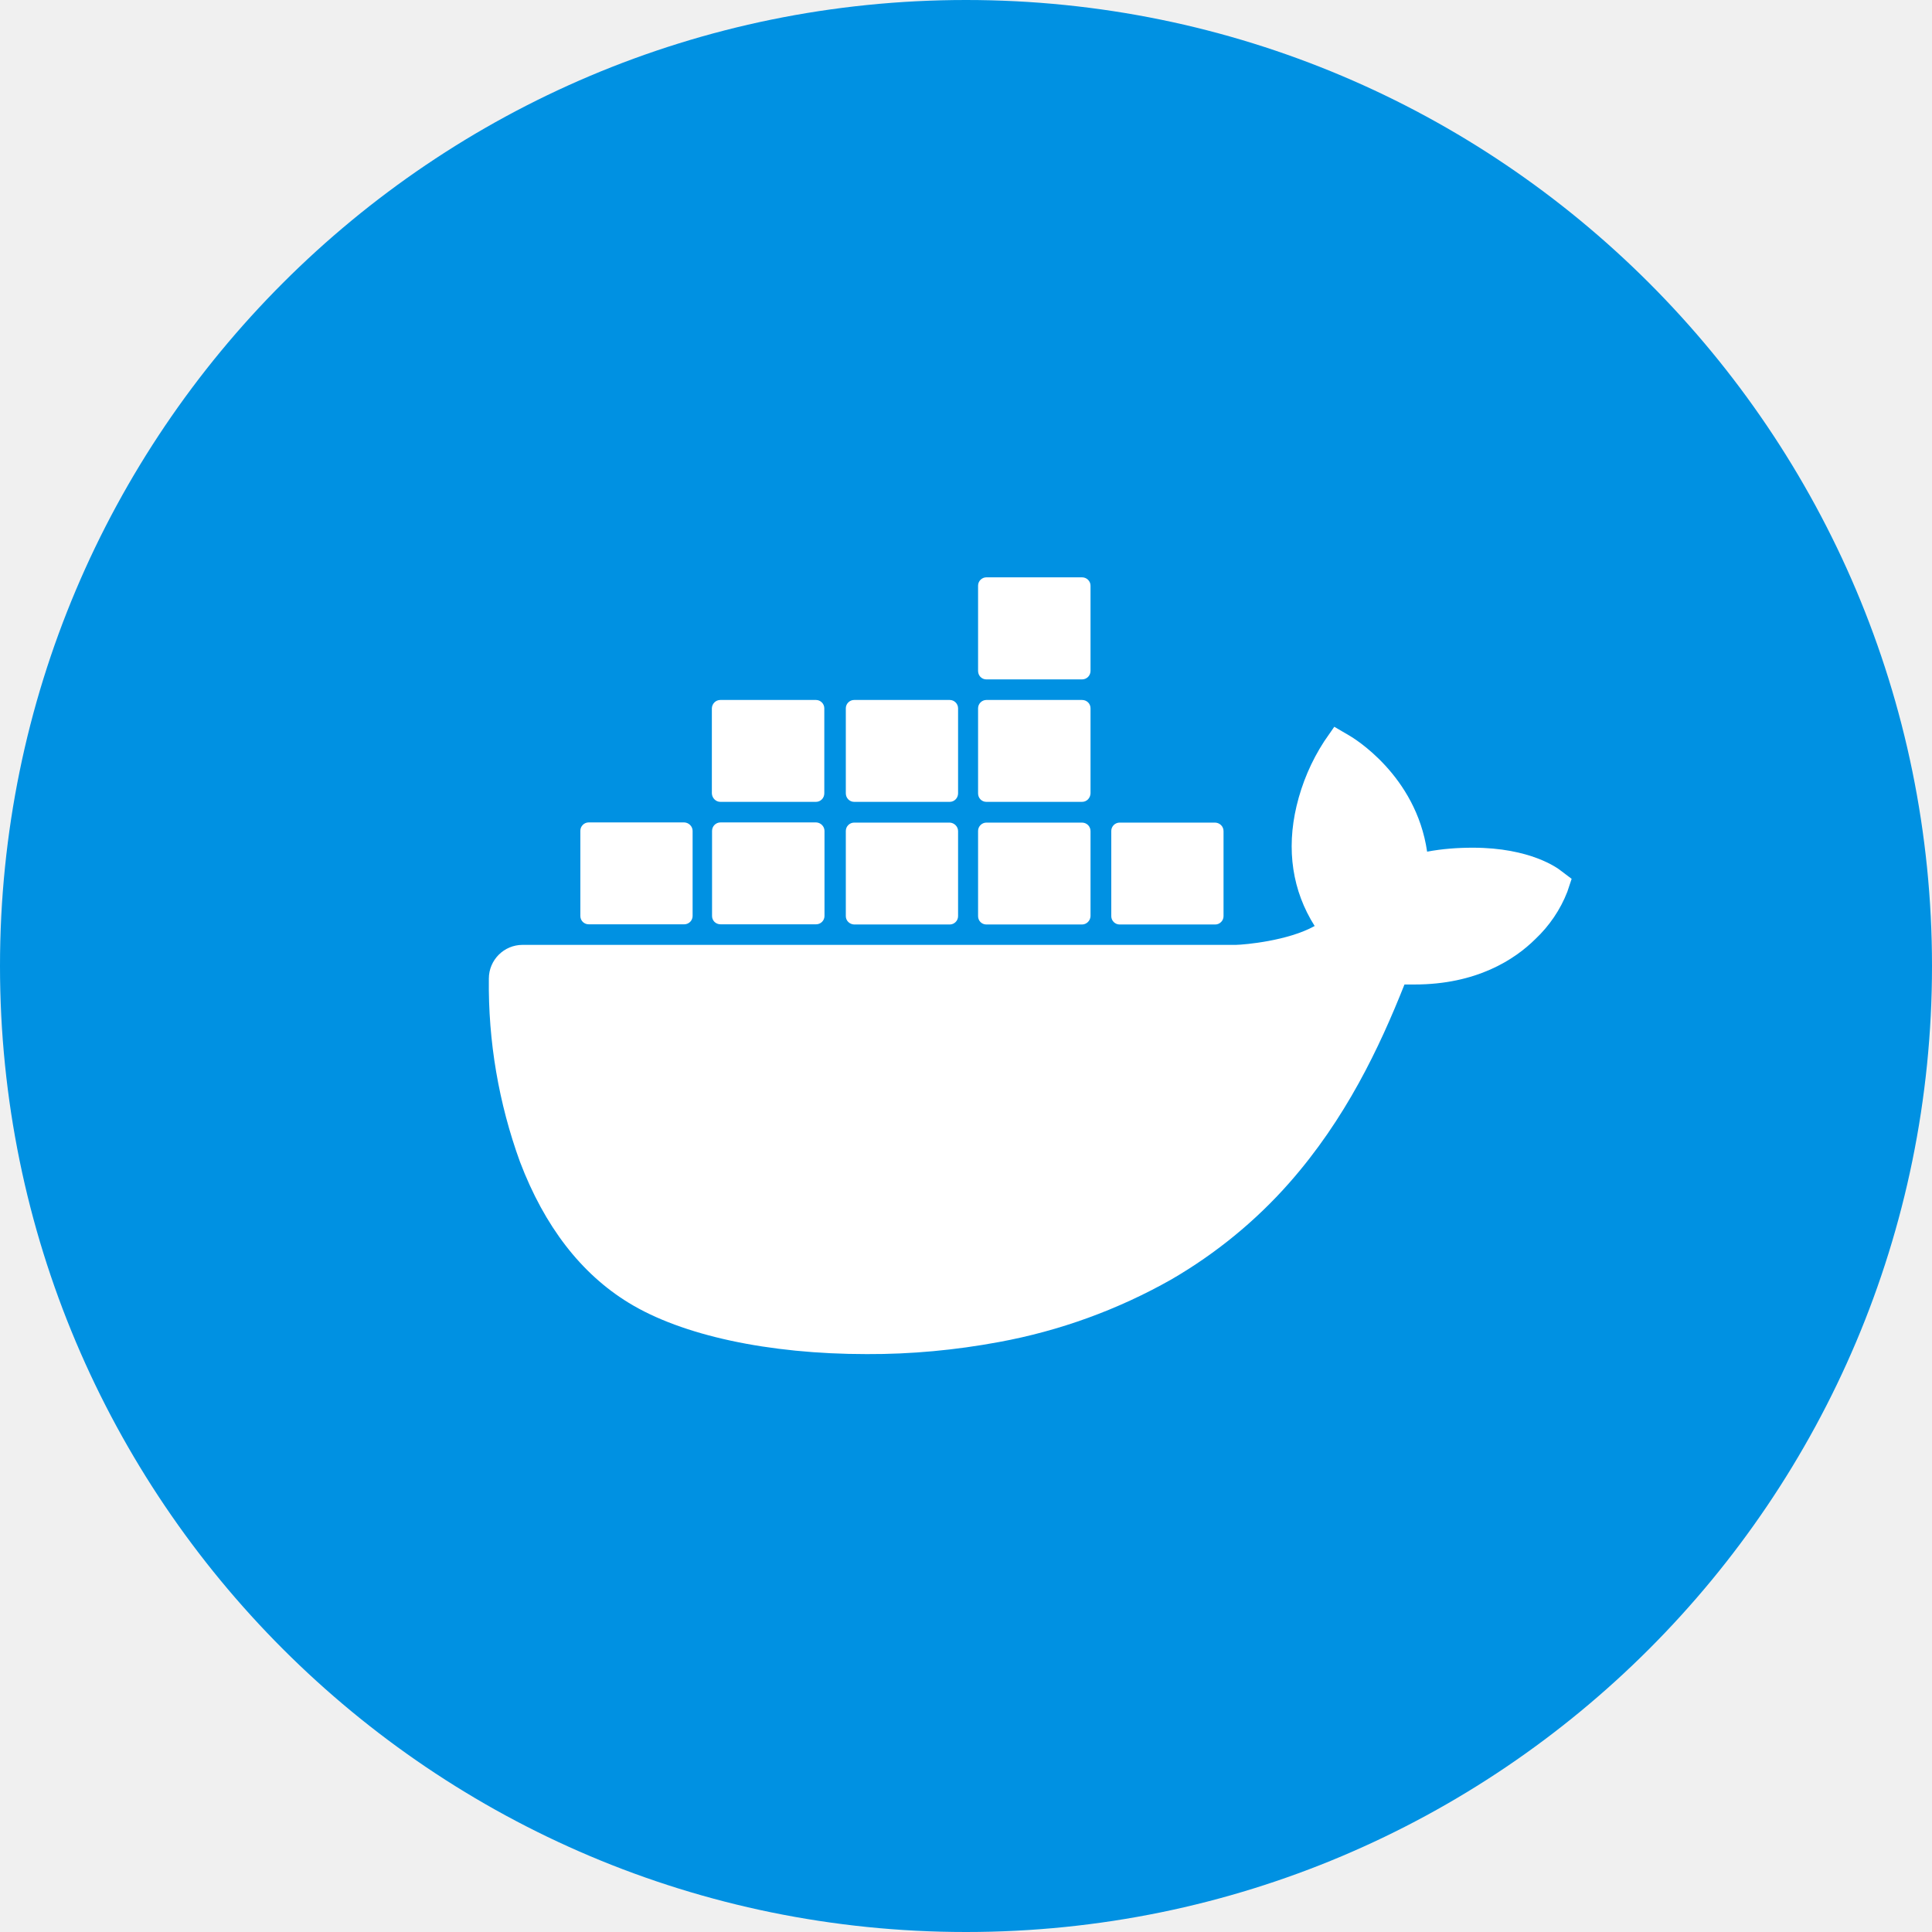
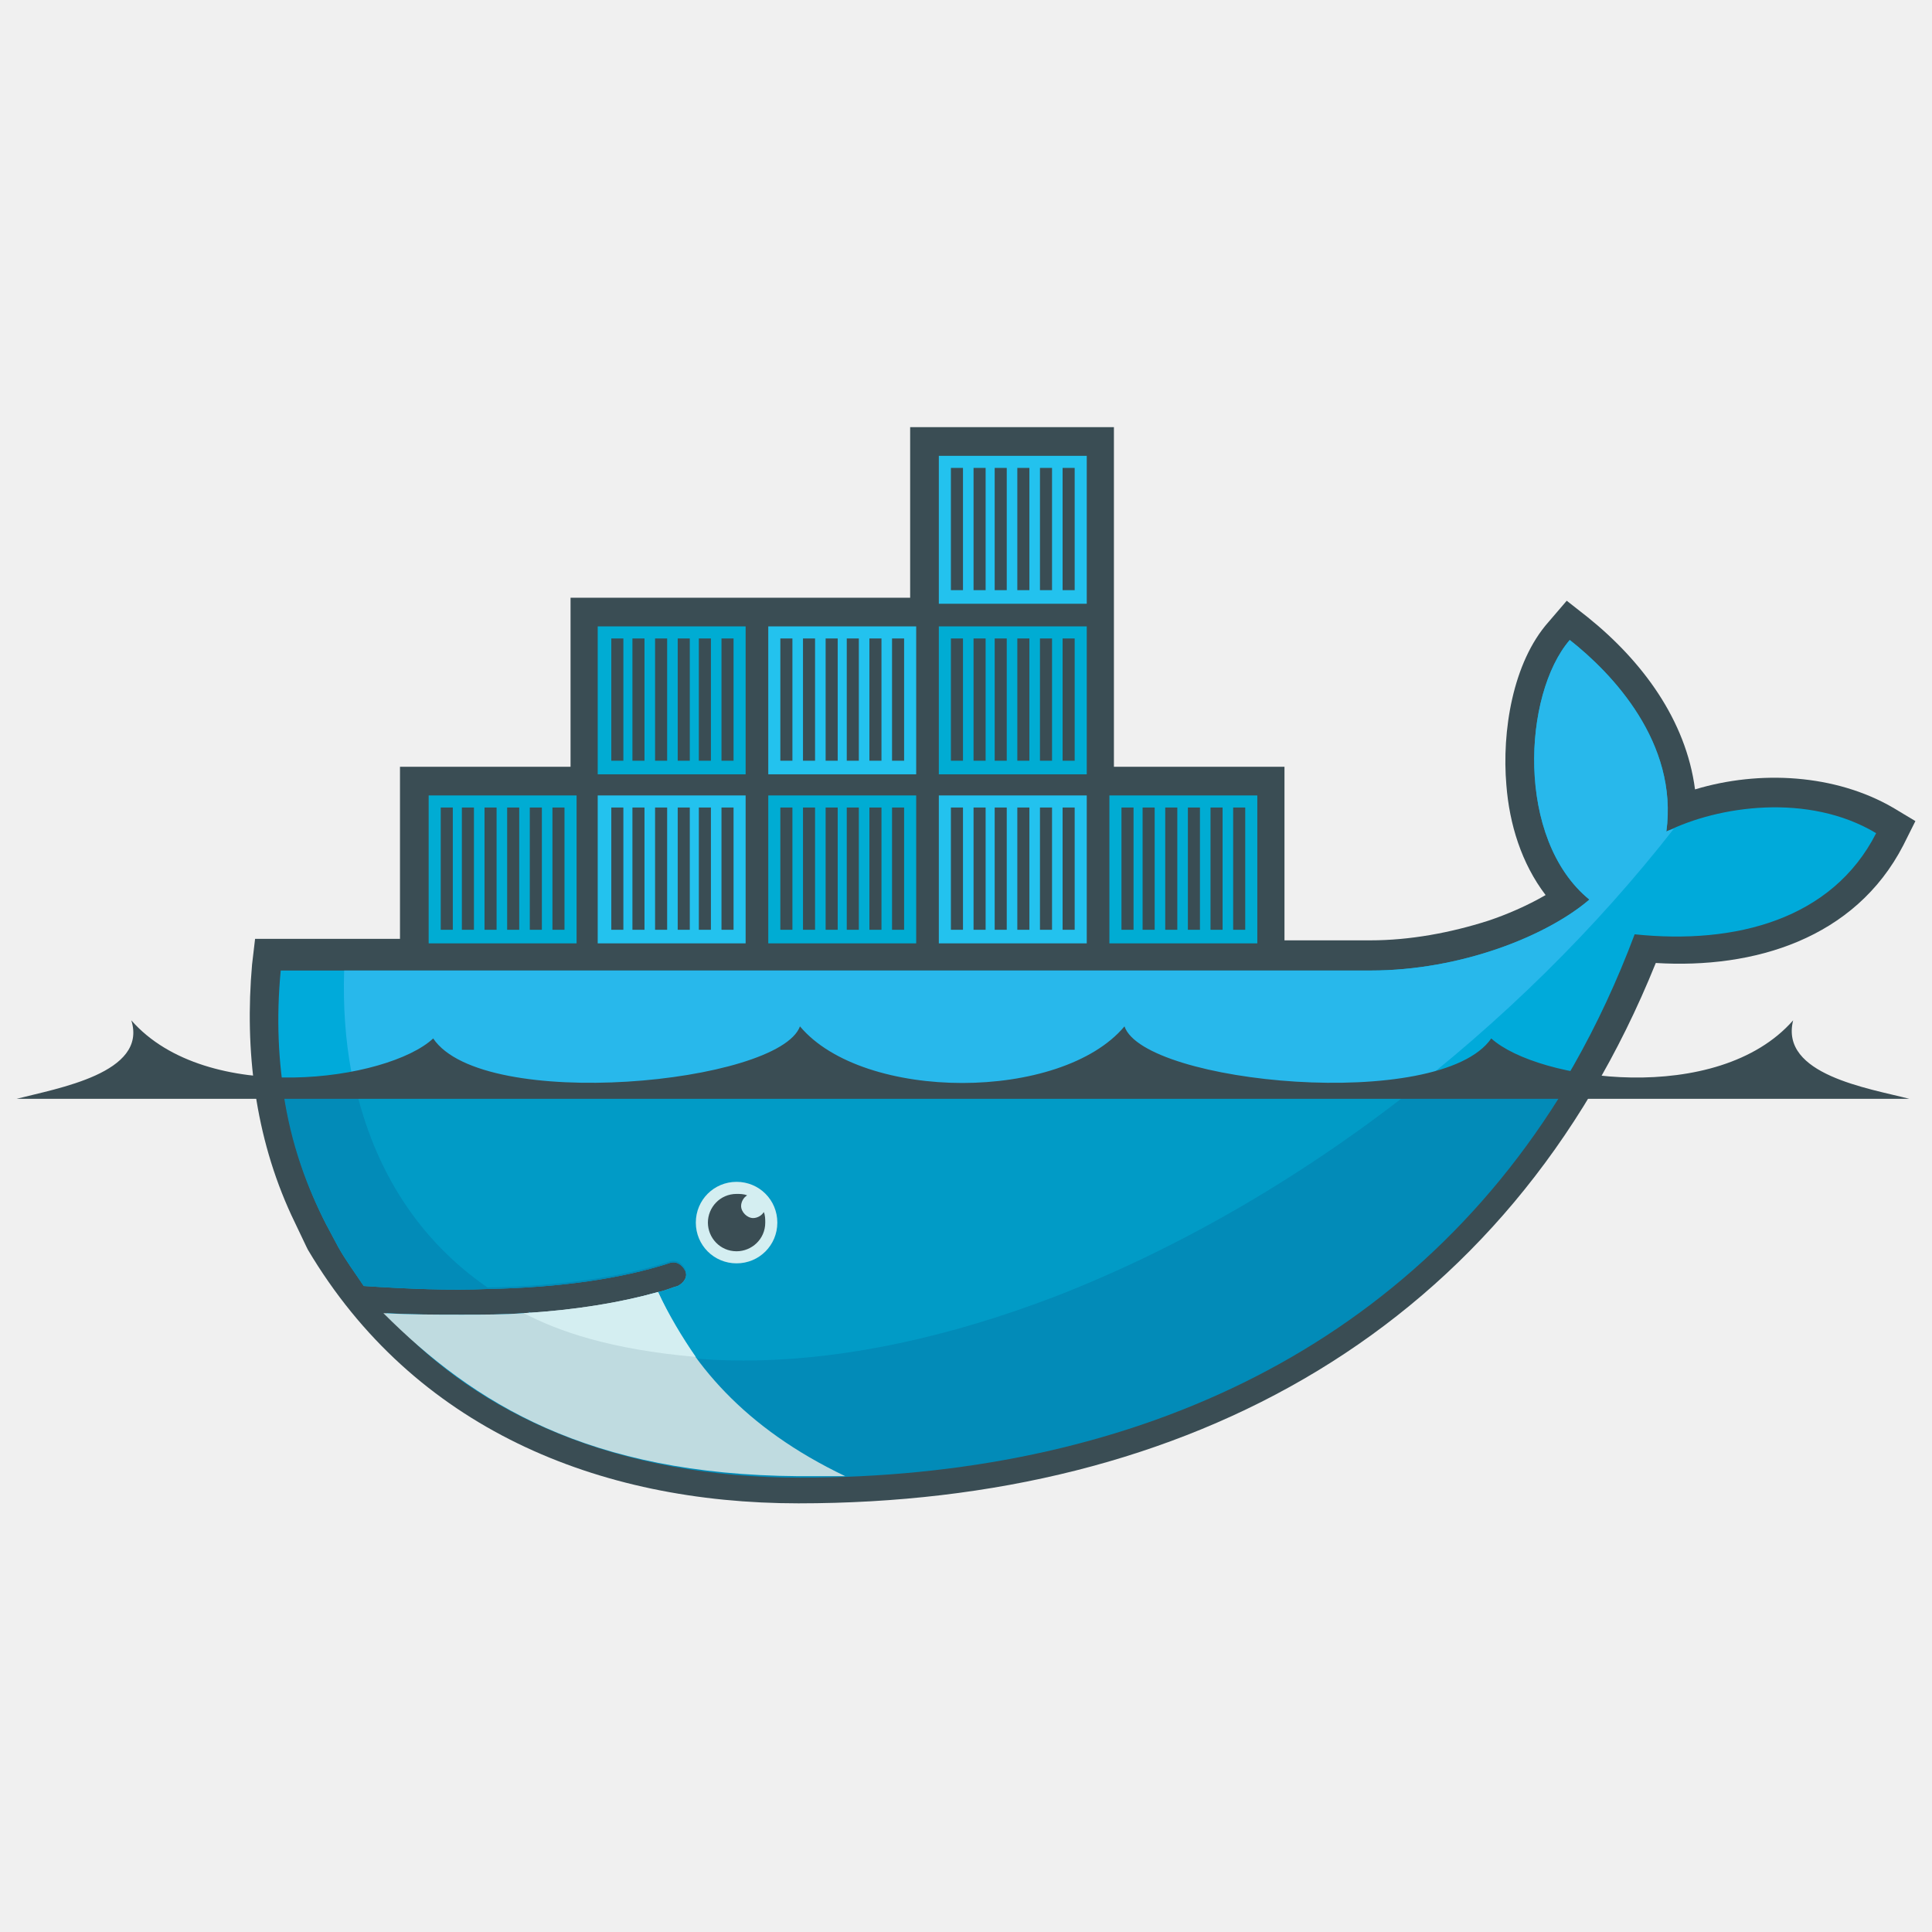
- <svg xmlns="http://www.w3.org/2000/svg" width="800px" height="800px" viewBox="0 0 1024 1024">
-   <circle cx="512" cy="512" r="512" style="fill:#0091e2" />
-   <path d="M827.3 461.5c-1.6-1.3-16.1-12.2-46.7-12.2-8.1 0-16.2.6-24.2 2.1-5.9-40.7-39.5-60.5-41-61.4l-8.2-4.8-5.4 7.8c-6.8 10.5-11.7 22-14.6 34.2-5.5 23.2-2.2 45 9.6 63.6-14.2 7.9-37.1 9.9-41.7 10H277c-9.9 0-17.9 8-17.9 17.9-.4 33.1 5.2 66 16.5 97.1 13 34.2 32.4 59.3 57.6 74.7 28.2 17.3 74.1 27.2 126.2 27.2 23.5.1 47-2.1 70.1-6.4 32.1-5.9 63-17.1 91.4-33.2 23.4-13.6 44.5-30.8 62.4-51.1 29.9-33.9 47.8-71.7 61.1-105.2h5.3c32.8 0 53-13.1 64.1-24.1 7.4-7 13.2-15.5 16.9-25l2.3-6.9-5.7-4.3zM312 489.9h50.7c2.4 0 4.4-2 4.4-4.4v-45.1c0-2.4-2-4.4-4.4-4.5H312c-2.4 0-4.4 2-4.4 4.4v45.2c0 2.5 2 4.4 4.4 4.4m69.9 0h50.7c2.4 0 4.4-2 4.4-4.4v-45.1c0-2.4-2-4.4-4.4-4.5h-50.7c-2.5 0-4.5 2-4.5 4.5v45.1c0 2.5 2 4.4 4.5 4.4m70.8.1h50.7c2.4 0 4.4-2 4.4-4.4v-45.1c0-2.4-2-4.4-4.4-4.5h-50.7c-2.4 0-4.4 2-4.4 4.4v45.2c0 2.4 2 4.3 4.4 4.4m70.1 0h50.7c2.4 0 4.4-2 4.5-4.4v-45.1c0-2.5-2-4.5-4.5-4.5h-50.7c-2.4 0-4.4 2-4.4 4.4v45.2c0 2.4 1.9 4.4 4.4 4.4m-141-65h50.7c2.4 0 4.4-2 4.4-4.5v-45.1c0-2.4-2-4.4-4.4-4.4h-50.7c-2.5 0-4.4 2-4.5 4.4v45.1c.1 2.5 2.1 4.5 4.5 4.5m70.9 0h50.7c2.4 0 4.4-2 4.4-4.5v-45.1c0-2.4-2-4.4-4.4-4.4h-50.7c-2.4 0-4.4 2-4.4 4.4v45.1c0 2.5 2 4.5 4.4 4.5m70.1 0h50.7c2.5 0 4.4-2 4.5-4.5v-45.1c0-2.5-2-4.4-4.5-4.4h-50.7c-2.4 0-4.4 2-4.4 4.4v45.1c0 2.5 1.9 4.5 4.4 4.5m0-64.9h50.7c2.5 0 4.5-2 4.5-4.5v-45.2c0-2.4-2-4.4-4.5-4.4h-50.7c-2.4 0-4.4 2-4.4 4.4v45.2c0 2.5 1.9 4.5 4.4 4.5M593.4 490h50.7c2.4 0 4.4-2 4.4-4.4v-45.1c0-2.5-2-4.4-4.4-4.5h-50.7c-2.4 0-4.4 2-4.4 4.4v45.2c0 2.4 2 4.4 4.4 4.4" style="fill:#fff" />
+ <svg xmlns="http://www.w3.org/2000/svg" viewBox="0 0 128 128">
+   <path fill-rule="evenodd" clip-rule="evenodd" fill="#3A4D54" d="M73.8 50.8h11.3v11.5h5.7c2.6 0 5.3-.5 7.8-1.3 1.2-.4 2.6-1 3.8-1.7-1.6-2.1-2.4-4.7-2.6-7.3-.3-3.5.4-8.1 2.8-10.8l1.2-1.4 1.4 1.1c3.6 2.9 6.5 6.8 7.1 11.4 4.3-1.3 9.3-1 13.1 1.2l1.5.9-.8 1.6c-3.2 6.2-9.9 8.2-16.4 7.8-9.8 24.3-31 35.8-56.8 35.8-13.3 0-25.5-5-32.5-16.8l-.1-.2-1-2.1c-2.4-5.2-3.1-10.9-2.6-16.6l.2-1.7h9.6V50.8h11.3V39.6h22.5V28.3h13.5v22.5z" />
+   <path fill="#00AADA" d="M110.4 55.1c.8-5.9-3.6-10.5-6.4-12.7-3.1 3.6-3.6 13.2 1.3 17.2-2.8 2.4-8.5 4.7-14.5 4.7H18.6c-.6 6.2.5 11.9 3 16.8l.8 1.5c.5.9 1.1 1.7 1.7 2.6 3 .2 5.7.3 8.2.2 4.9-.1 8.9-.7 12-1.7.5-.2.9.1 1.1.5.2.5-.1.9-.5 1.1-.4.1-.8.3-1.3.4-2.4.7-5 1.1-8.3 1.3h-.6c-1.3.1-2.7.1-4.2.1-1.6 0-3.1 0-4.9-.1 6 6.8 15.4 10.8 27.2 10.8 25 0 46.2-11.1 55.5-35.9 6.7.7 13.1-1 16-6.7-4.5-2.7-10.5-1.8-13.9-.1z" />
+   <path fill="#28B8EB" d="M110.4 55.1c.8-5.9-3.6-10.5-6.4-12.7-3.1 3.6-3.6 13.2 1.3 17.2-2.8 2.4-8.5 4.7-14.5 4.7h-68c-.3 9.5 3.2 16.7 9.5 21 4.9-.1 8.9-.7 12-1.7.5-.2.9.1 1.1.5.2.5-.1.9-.5 1.1-.4.1-.8.3-1.3.4-2.4.7-5.2 1.2-8.5 1.4l-.1-.1c8.5 4.4 20.8 4.3 35-1.1 15.8-6.1 30.6-17.7 40.9-30.9-.2.1-.4.1-.5.2z" />
+   <path fill="#028BB8" d="M18.7 71.8c.4 3.3 1.4 6.4 2.9 9.3l.8 1.5c.5.9 1.1 1.7 1.7 2.6 3 .2 5.7.3 8.2.2 4.9-.1 8.9-.7 12-1.7.5-.2.9.1 1.1.5.2.5-.1.9-.5 1.1-.4.1-.8.3-1.3.4-2.4.7-5.2 1.2-8.5 1.4h-.4c-1.3.1-2.7.1-4.1.1-1.6 0-3.2 0-4.9-.1 6 6.8 15.5 10.8 27.3 10.8 21.4 0 40-8.1 50.8-26H18.7v-.1z" />
+   <path fill="#019BC6" d="M23.5 71.8c1.3 5.8 4.3 10.4 8.8 13.5 4.9-.1 8.9-.7 12-1.7.5-.2.9.1 1.1.5.2.5-.1.9-.5 1.1-.4.1-.8.3-1.3.4-2.4.7-5.2 1.2-8.6 1.4 8.5 4.4 20.8 4.3 34.9-1.1 8.5-3.3 16.8-8.2 24.2-14.1H23.5z" />
+   <path fill-rule="evenodd" clip-rule="evenodd" fill="#00ACD3" d="M28.4 52.7h9.8v9.8h-9.8v-9.8zm.8.8h.8v8.1h-.8v-8.1zm1.4 0h.8v8.1h-.8v-8.1zm1.5 0h.8v8.1h-.8v-8.1zm1.5 0h.8v8.1h-.8v-8.1zm1.5 0h.8v8.1h-.8v-8.1zm1.5 0h.8v8.1h-.8v-8.1zm3-12h9.8v9.8h-9.8v-9.8zm.9.8h.8v8.1h-.8v-8.1zm1.4 0h.8v8.1h-.8v-8.1zm1.5 0h.8v8.1h-.8v-8.1zm1.5 0h.8v8.1h-.8v-8.1zm1.4 0h.8v8.1h-.8v-8.1zm1.5 0h.8v8.1h-.8v-8.1z" />
+   <path fill-rule="evenodd" clip-rule="evenodd" fill="#23C2EE" d="M39.6 52.7h9.8v9.8h-9.8v-9.8zm.9.8h.8v8.1h-.8v-8.1zm1.4 0h.8v8.1h-.8v-8.1zm1.5 0h.8v8.1h-.8v-8.1zm1.5 0h.8v8.1h-.8v-8.1zm1.4 0h.8v8.1h-.8v-8.1zm1.5 0h.8v8.1h-.8v-8.1z" />
+   <path fill-rule="evenodd" clip-rule="evenodd" fill="#00ACD3" d="M50.9 52.7h9.8v9.8h-9.8v-9.8zm.8.8h.8v8.1h-.8v-8.1zm1.5 0h.8v8.1h-.8v-8.1zm1.5 0h.8v8.1h-.8v-8.1zm1.4 0h.8v8.1h-.8v-8.1zm1.5 0h.8v8.1h-.8v-8.1zm1.5 0h.8v8.1h-.8v-8.1z" />
+   <path fill-rule="evenodd" clip-rule="evenodd" fill="#23C2EE" d="M50.9 41.5h9.8v9.8h-9.8v-9.8zm.8.8h.8v8.1h-.8v-8.1zm1.5 0h.8v8.1h-.8v-8.1zm1.5 0h.8v8.1h-.8v-8.1zm1.4 0h.8v8.1h-.8v-8.1zm1.5 0h.8v8.1h-.8v-8.1zm1.5 0h.8v8.1h-.8v-8.1zm3.1 10.4H72v9.8h-9.8v-9.8zm.8.8h.8v8.1H63v-8.1zm1.5 0h.8v8.1h-.8v-8.1zm1.4 0h.8v8.1h-.8v-8.1zm1.5 0h.8v8.1h-.8v-8.1zm1.5 0h.8v8.1h-.8v-8.1zm1.5 0h.8v8.1h-.8v-8.1z" />
+   <path fill-rule="evenodd" clip-rule="evenodd" fill="#00ACD3" d="M62.2 41.5H72v9.8h-9.8v-9.8zm.8.8h.8v8.1H63v-8.1zm1.5 0h.8v8.1h-.8v-8.1zm1.4 0h.8v8.1h-.8v-8.1zm1.5 0h.8v8.1h-.8v-8.1zm1.5 0h.8v8.1h-.8v-8.1zm1.5 0h.8v8.1h-.8v-8.1z" />
+   <path fill-rule="evenodd" clip-rule="evenodd" fill="#23C2EE" d="M62.2 30.2H72V40h-9.8v-9.8zm.8.8h.8v8.1H63V31zm1.5 0h.8v8.1h-.8V31zm1.4 0h.8v8.1h-.8V31zm1.5 0h.8v8.1h-.8V31zm1.5 0h.8v8.1h-.8V31zm1.5 0h.8v8.1h-.8V31z" />
+   <path fill-rule="evenodd" clip-rule="evenodd" fill="#00ACD3" d="M73.5 52.7h9.8v9.8h-9.8v-9.8zm.8.8h.8v8.1h-.8v-8.1zm1.4 0h.8v8.1h-.8v-8.1zm1.5 0h.8v8.1h-.8v-8.1zm1.5 0h.8v8.1h-.8v-8.1zm1.5 0h.8v8.1h-.8v-8.1zm1.5 0h.8v8.1h-.8v-8.1z" />
+   <path fill-rule="evenodd" clip-rule="evenodd" fill="#D4EEF1" d="M48.8 78.3c1.5 0 2.7 1.2 2.7 2.7 0 1.5-1.2 2.7-2.7 2.7-1.5 0-2.7-1.2-2.7-2.7 0-1.5 1.2-2.7 2.7-2.7" />
+   <path fill-rule="evenodd" clip-rule="evenodd" fill="#3A4D54" d="M48.8 79.1c.2 0 .5 0 .7.1-.2.1-.4.4-.4.7 0 .4.4.8.8.8.3 0 .6-.2.7-.4.1.2.1.5.1.7 0 1.1-.9 1.9-1.9 1.9-1.1 0-1.9-.9-1.9-1.9 0-1 .8-1.9 1.9-1.9M1.1 72.8h125.4c-2.7-.7-8.6-1.6-7.7-5.2-5 5.7-16.9 4-20 1.2-3.4 4.9-23 3-24.3-.8-4.2 5-17.3 5-21.5 0-1.4 3.8-21 5.7-24.3.8-3 2.8-15 4.5-20-1.2 1.1 3.5-4.9 4.5-7.6 5.2" />
+   <path fill="#BFDBE0" d="M56 97.8c-6.7-3.2-10.3-7.5-12.4-12.2-2.5.7-5.5 1.2-8.9 1.4-1.3.1-2.7.1-4.1.1-1.7 0-3.4 0-5.2-.1 6 6 13.6 10.7 27.5 10.8H56z" />
+   <path fill="#D4EEF1" d="M46.1 89.9c-.9-1.3-1.8-2.8-2.5-4.3-2.5.7-5.5 1.2-8.9 1.4 2.3 1.2 5.7 2.4 11.4 2.9z" />
</svg>
